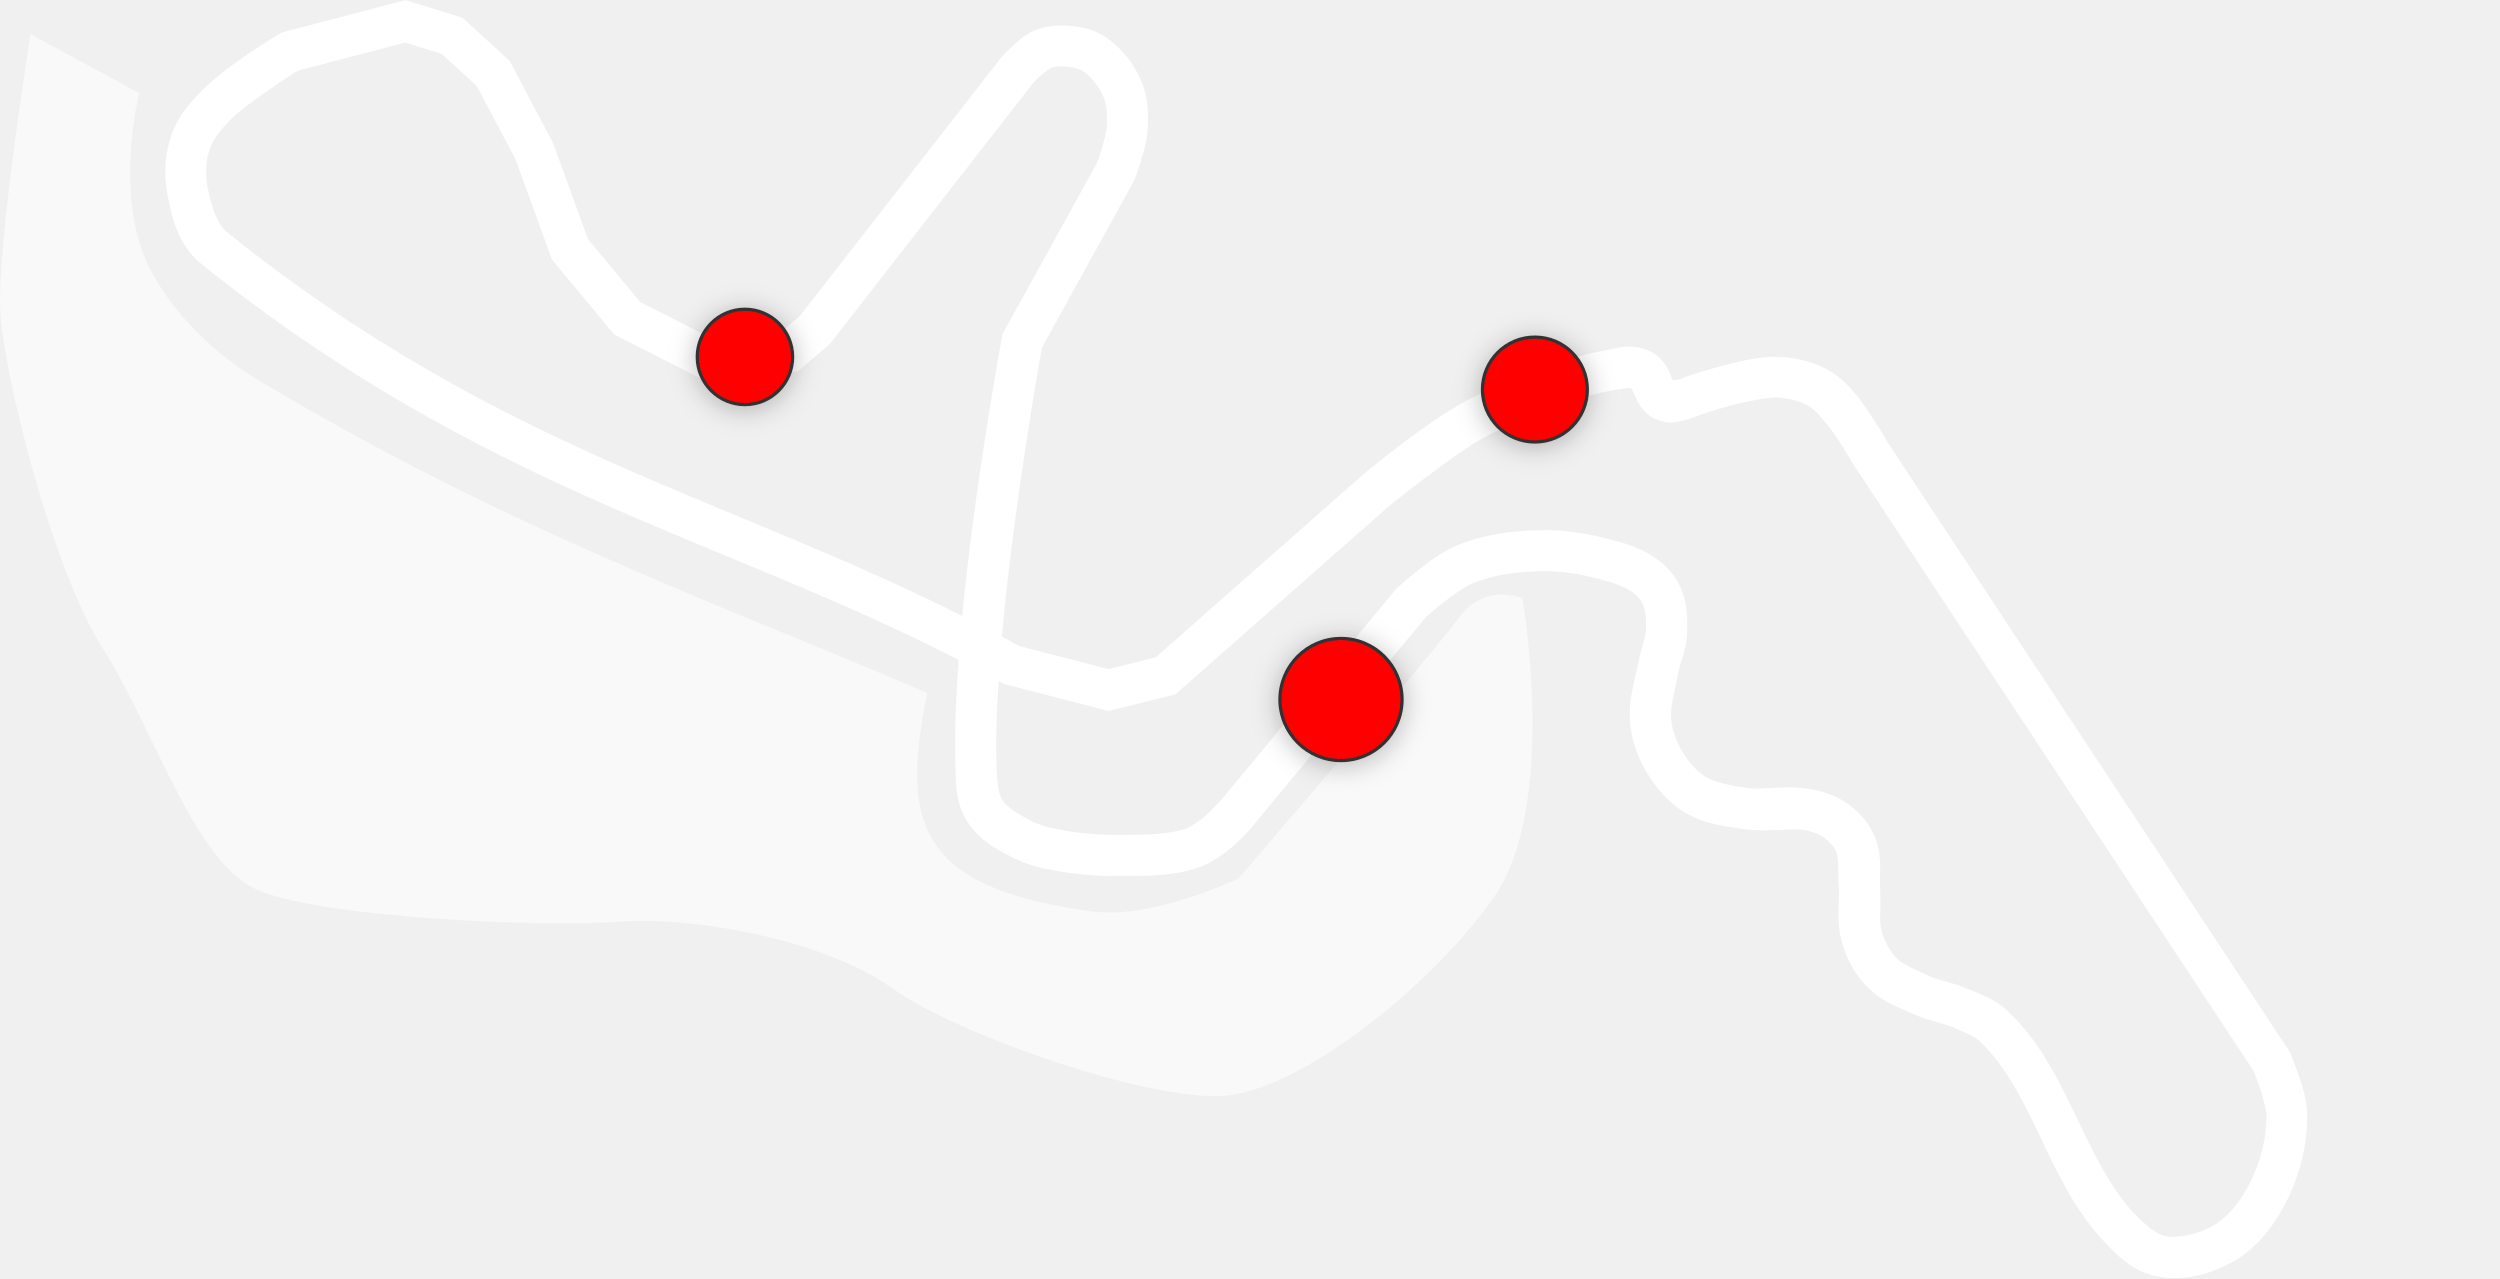
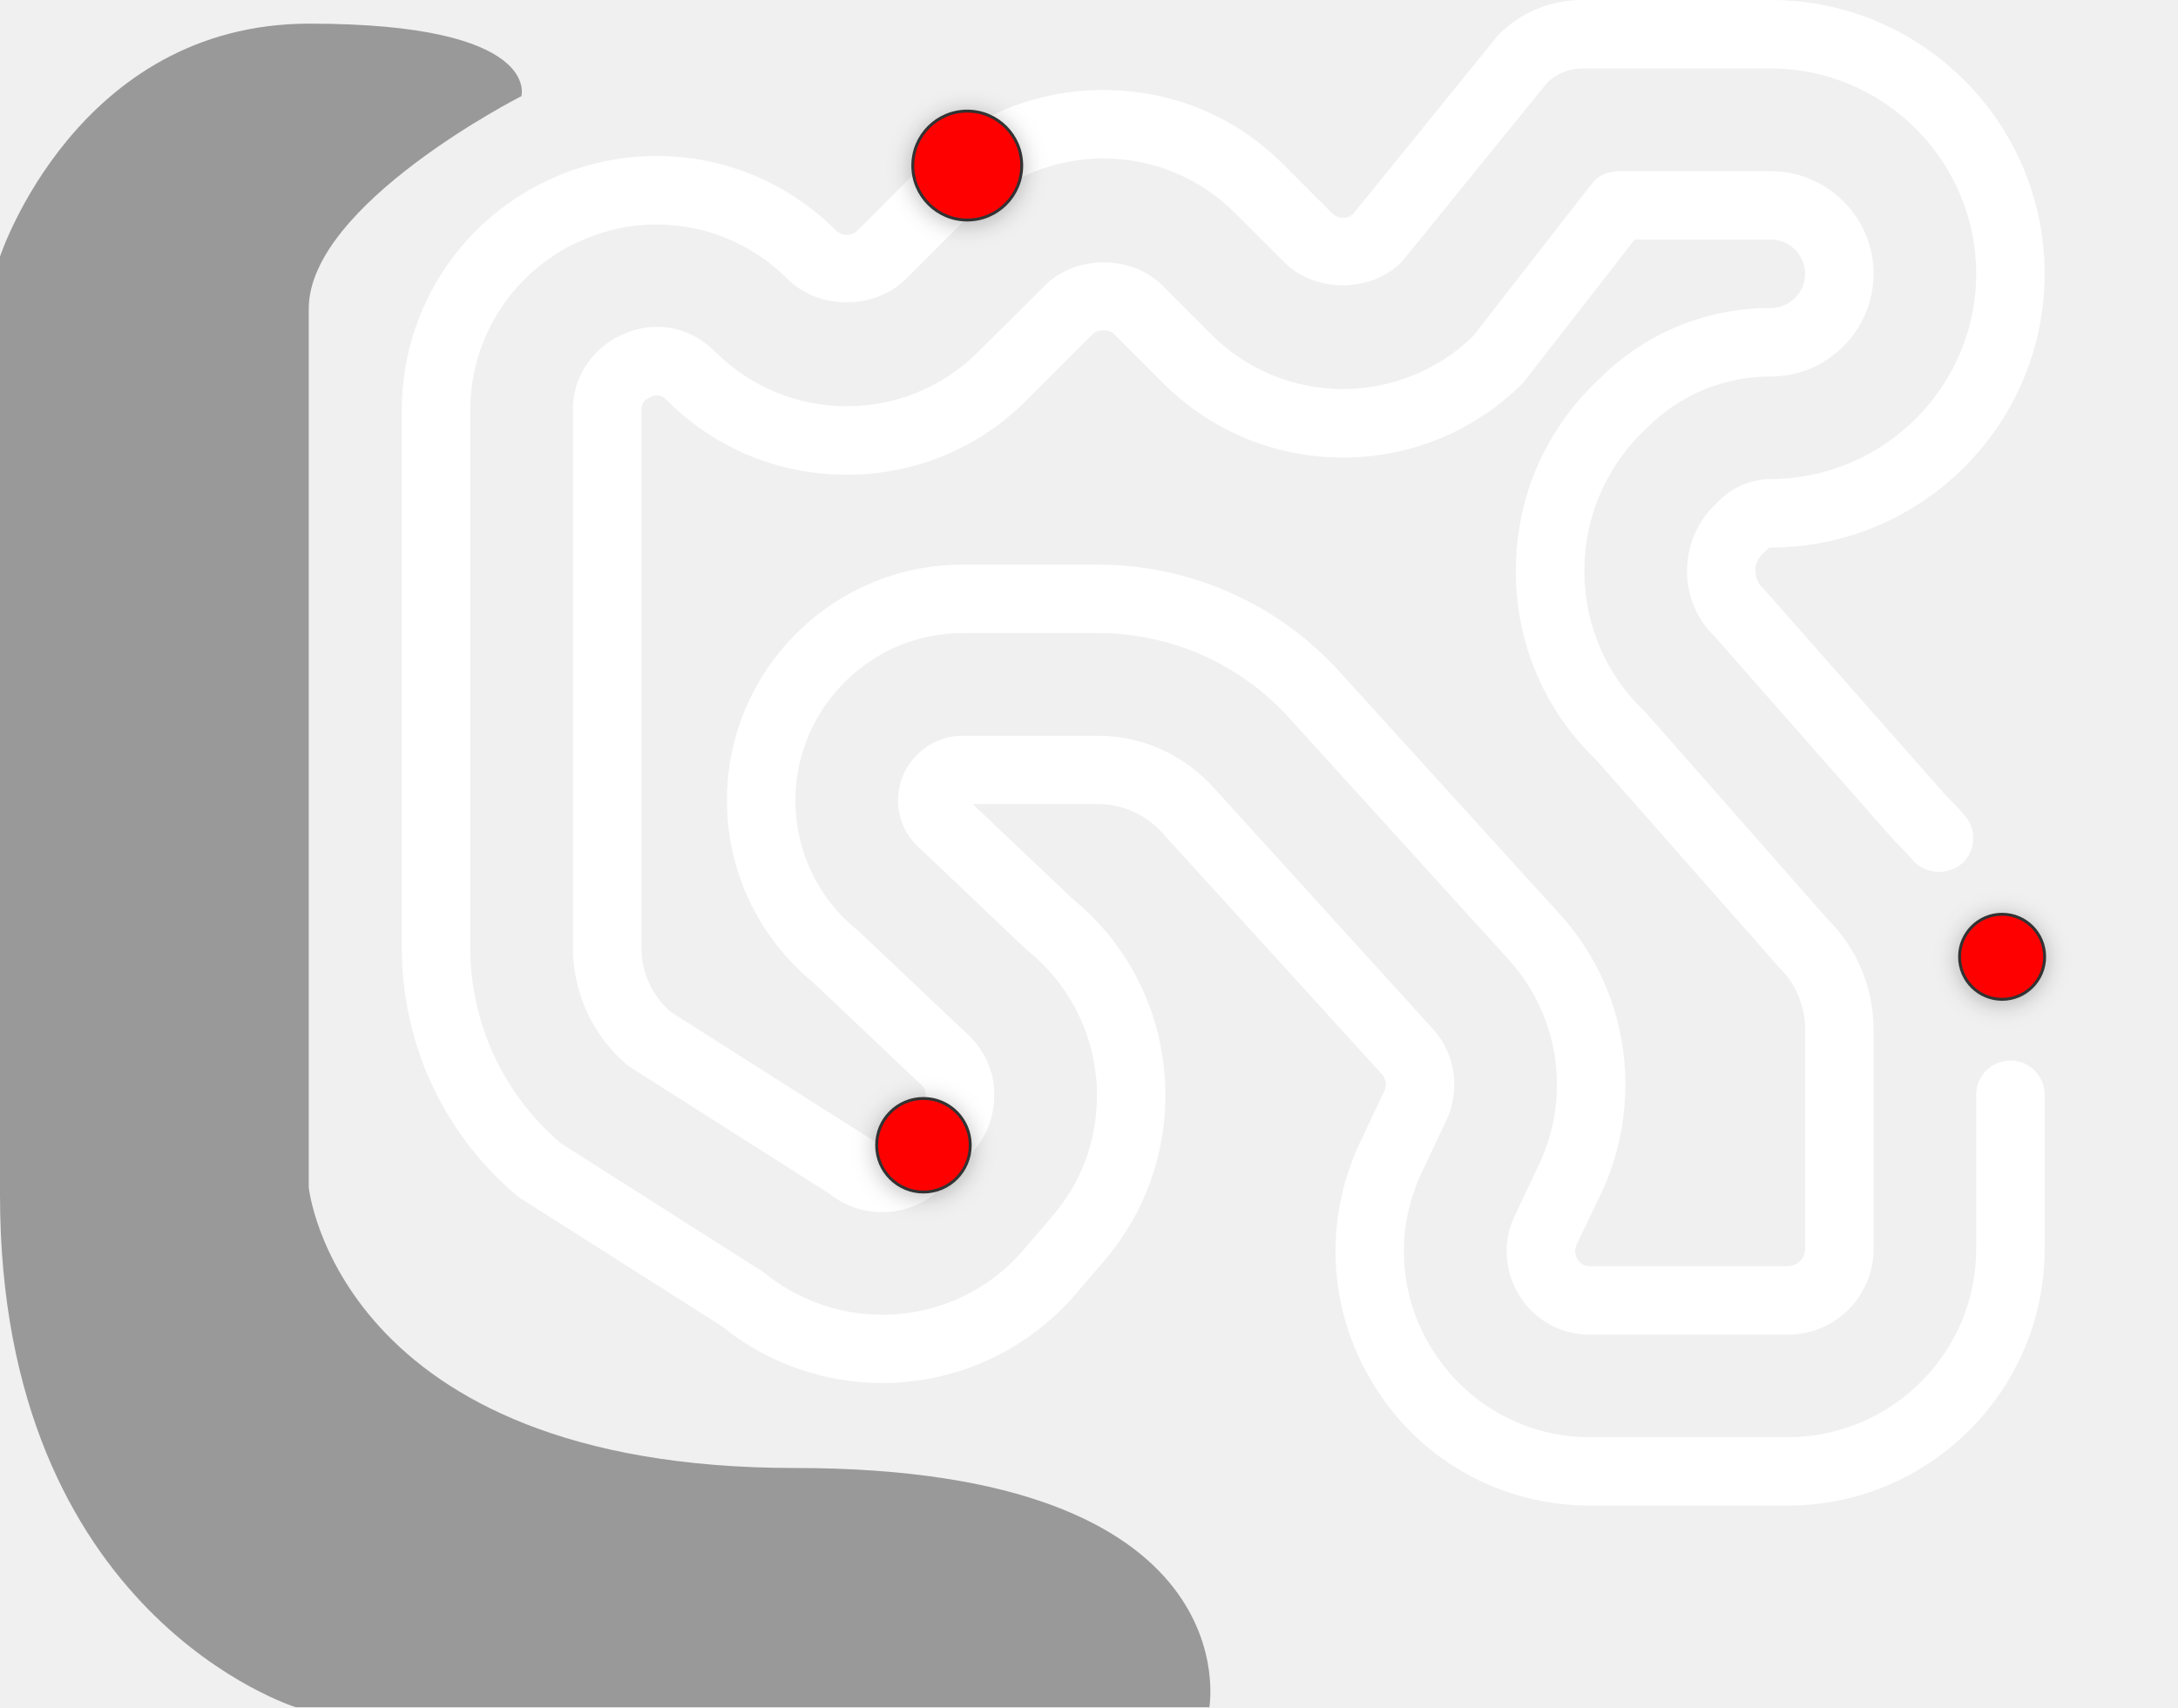
- <svg xmlns="http://www.w3.org/2000/svg" width="100%" height="100%" viewBox="0 0 404.296 206.689" version="1.1" id="svg5" xml:space="preserve">
+ <svg xmlns="http://www.w3.org/2000/svg" width="542.4mm" height="425.273mm" viewBox="0 0 542.4 425.273" version="1.1" id="svg5" xml:space="preserve">
  <defs id="defs2" />
-   <g id="layer1" transform="translate(99.03273,-61.18408)">
-     <g id="g78" transform="matrix(0.2645833,0,0,0.2645833,-25.69962,20.31819)" style="fill:none">
+   <g id="layer1" transform="translate(171.3218,102.72)">
+     <g id="g78" transform="matrix(0.3635276,0,0,0.3635276,-454.0372,-74.95762)" style="fill:none">
      <g id="base-map" style="fill:none">
-         <path d="m 224.24,264.72 -26.418,6.914 -0.551,0.352 c 0,0 -10.871,6.422 -16.348,12.016 -2.301,2.348 -4.887,5.223 -6.289,9.148 -1.438,4.031 -1.672,8.367 -0.938,12.438 0.852,4.746 2.152,10.934 7.227,15.012 59.73,47.961 109.75,57.758 160.32,83.832 -0.605,8.277 -0.953,16.234 -0.672,22.844 0.102,2.988 -0.102,7.234 2.457,11.301 2.75,4.379 7.07,6.414 10.383,8.027 3.352,1.633 6.711,2.16 9.594,2.648 4.207,0.711 8.445,0.957 12.605,0.906 4.785,-0.051 10.277,0.152 15.859,-1.605 2.711,-0.852 4.793,-2.316 6.516,-3.606 2.586,-1.93 5.168,-4.977 5.168,-4.977 l 0.051,-0.051 36.949,-44.578 c 0.152,-0.152 1.531,-1.379 3.527,-2.961 2.109,-1.672 4.863,-3.543 6.066,-4.062 4.258,-1.832 9.344,-2.539 14.496,-2.68 4.227,-0.102 8.641,0.578 12.949,1.742 2.734,0.742 5.129,1.566 6.715,2.727 0.992,0.727 1.805,1.676 2.141,2.438 0.594,1.316 0.789,3.375 0.695,5.668 -0.051,1.445 -1.059,3.715 -1.672,7.023 -0.621,3.356 -2.176,7.562 -1.691,12.629 0.352,3.812 1.715,7.379 3.582,10.48 1.863,3.082 4.383,6.16 7.883,8.289 4.125,2.5 8.5,2.984 12.035,3.523 5.926,0.906 10.695,-0.352 13.891,0.352 1.512,0.352 2.887,0.922 3.805,1.621 1.176,0.898 2.117,2.055 2.5,2.996 0.516,1.281 0.25,3.934 0.504,7.648 0.203,2.781 -0.699,6.852 0.695,11.621 0.984,3.356 2.699,6.68 5.391,9.352 3.231,3.211 7.055,4.465 9.863,5.707 3.305,1.465 6.184,1.879 8.066,2.691 2.629,1.137 4.699,1.98 5.715,2.934 5.391,5.047 8.992,12.16 12.68,19.875 3.684,7.719 7.438,16.012 13.922,22.789 2.481,2.59 5.734,6.09 10.828,7.141 5.891,1.211 11.73,-0.504 16.402,-3.16 4.988,-2.852 8.395,-7.41 10.777,-11.906 3.078,-5.809 4.902,-12.504 4.785,-19.234 -0.051,-3.066 -1.008,-5.918 -1.859,-8.41 -0.852,-2.492 -1.699,-4.465 -1.699,-4.465 l -0.152,-0.352 -85.336,-129.34 0.203,0.301 c 0,0 -1.426,-2.59 -3.43,-5.586 -2.004,-2.996 -4.367,-6.418 -7.644,-8.723 -3.562,-2.5 -7.727,-3.543 -11.656,-3.723 -4.18,-0.203 -8.75,0.922 -12.664,1.977 -3.914,1.055 -7.031,2.141 -7.031,2.141 l -0.305,0.102 c 0,0 -0.82,0.352 -1.793,0.621 -0.301,0.102 -0.578,0.051 -0.855,0.102 -0.102,-0.152 -0.152,-0.25 -0.352,-0.645 -0.594,-1.324 -1.402,-3.953 -4.488,-5.465 -3.906,-1.914 -7.285,-0.625 -9.129,-0.301 -10.461,1.895 -20.434,5.828 -29.629,10.645 -8.742,4.586 -21.941,15.633 -21.941,15.633 l -0.051,0.051 -43.938,38.719 -10.02,2.508 -18.871,-4.898 c -1.234,-0.684 -2.465,-1.309 -3.691,-1.977 2.562,-28.234 8.227,-59.75 8.488,-61.203 l 19.613,-35.512 0.102,-0.301 c 0,0 0.574,-1.547 1.18,-3.492 0.598,-1.945 1.273,-4.172 1.449,-6.488 0.25,-3.152 0.25,-6.84 -1.258,-10.5 -1.523,-3.684 -4.07,-6.957 -7.391,-9.281 -2.363,-1.652 -4.906,-2.207 -7.109,-2.457 -2.363,-0.25 -5.148,-0.301 -7.992,0.863 -2.207,0.902 -3.512,2.172 -4.719,3.269 -1.215,1.098 -2.125,2.074 -2.125,2.074 l -0.152,0.152 -42.812,54.949 -4.266,3.641 -6.465,1.188 -8.074,-0.102 -15.012,-7.629 -11.059,-13.305 -7.418,-20.391 -9.195,-17.402 -9.98,-9.109 -11.949,-3.68 z m -0.203,9.008 7.734,2.383 7.43,6.781 8.219,15.539 7.723,21.25 13.168,15.84 18.398,9.352 10.934,0.152 9.598,-1.758 6.707,-5.723 43.07,-55.281 c 0.051,-0.102 0.648,-0.695 1.523,-1.48 0.922,-0.836 2.277,-1.715 2.18,-1.672 0.801,-0.352 2.203,-0.453 3.742,-0.25 1.371,0.152 2.535,0.539 3.113,0.945 1.828,1.281 3.473,3.356 4.348,5.481 0.672,1.629 0.828,3.996 0.629,6.539 -0.051,0.711 -0.562,2.887 -1.09,4.586 -0.504,1.559 -0.863,2.586 -0.938,2.785 l -19.965,36.152 -0.152,0.691 c 0,0 -5.637,30.258 -8.43,59.082 -50.523,-25.488 -98.555,-35.402 -155.67,-81.27 -1.953,-1.566 -3.371,-5.582 -4.125,-9.785 -0.453,-2.648 -0.301,-5.594 0.574,-8 0.672,-1.875 2.301,-3.941 4.316,-5.996 3.356,-3.426 13.387,-9.848 14.211,-10.375 l 22.723,-5.945 z m 259.54,73.152 c 0.102,0.203 0.352,0.535 0.641,1.211 0.629,1.395 1.605,4.168 4.871,5.457 3.066,1.215 4.941,0.352 6.566,-0.102 1.621,-0.453 2.91,-1.023 2.91,-1.023 l -0.301,0.102 c 0,0 2.84,-0.992 6.418,-1.953 3.582,-0.961 8.047,-1.785 10.016,-1.691 2.609,0.152 5.285,0.902 7.078,2.168 1.129,0.789 3.652,3.793 5.43,6.449 1.773,2.656 3.039,4.941 3.039,4.941 l 0.203,0.305 84.871,128.63 c 0.102,0.25 0.672,1.57 1.352,3.562 0.734,2.156 1.387,4.926 1.395,5.754 0.102,5.039 -1.34,10.434 -3.777,15.027 -1.879,3.547 -4.508,6.777 -7.422,8.438 -3.231,1.844 -7.34,2.816 -10.363,2.195 -1.699,-0.352 -3.996,-2.227 -6.309,-4.641 -5.152,-5.391 -8.645,-12.75 -12.363,-20.531 -3.719,-7.777 -7.68,-16 -14.57,-22.465 -2.832,-2.648 -6,-3.613 -8.203,-4.566 -3.301,-1.426 -6.144,-1.84 -7.996,-2.66 -3.184,-1.41 -5.848,-2.523 -7.269,-3.93 -1.391,-1.387 -2.539,-3.473 -3.176,-5.637 -0.613,-2.09 -0.051,-5.441 -0.352,-9.789 -0.152,-2.277 0.625,-6 -1.109,-10.289 -1.164,-2.883 -3.164,-5.027 -5.266,-6.641 -2.258,-1.727 -4.781,-2.656 -7.168,-3.195 -6.039,-1.355 -11.059,0.051 -14.484,-0.453 -3.613,-0.551 -6.785,-1.113 -8.844,-2.363 -1.84,-1.113 -3.598,-3.098 -4.969,-5.359 -1.281,-2.125 -2.156,-4.559 -2.371,-6.816 -0.25,-2.594 0.805,-6.016 1.586,-10.23 0.352,-1.812 1.652,-4.469 1.809,-8.23 0.102,-2.836 0.051,-6.223 -1.445,-9.586 -1.148,-2.559 -2.988,-4.465 -4.934,-5.883 -3.168,-2.312 -6.625,-3.293 -9.562,-4.09 -4.906,-1.328 -10.133,-2.188 -15.445,-2.039 -5.758,0.152 -11.914,0.898 -17.684,3.379 -2.949,1.266 -5.684,3.371 -8.027,5.223 -2.344,1.859 -4.141,3.484 -4.141,3.484 l -0.25,0.203 -37.23,44.914 c 0,0.051 -3.109,3.234 -3.906,3.828 -1.48,1.102 -2.828,1.934 -3.93,2.281 -3.75,1.18 -8.363,1.148 -13.359,1.211 -3.742,0 -7.465,-0.203 -11.055,-0.789 -2.852,-0.504 -5.375,-0.984 -7.254,-1.895 -3.129,-1.523 -5.773,-3.152 -6.836,-4.848 -0.766,-1.215 -0.996,-3.812 -1.137,-7.059 -0.203,-5.117 0,-11.391 0.453,-17.973 0.25,0.102 0.453,0.25 0.68,0.352 l 0.504,0.25 22.047,5.719 14.207,-3.551 45.383,-40.004 c 0.051,0 13.801,-11.148 20.426,-14.621 8.621,-4.523 17.816,-8.105 27.148,-9.793 2.231,-0.402 3.391,-0.402 3.527,-0.402 z" fill-rule="evenodd" id="path346" style="fill:#fff" transform="matrix(2.887294,0,0,2.887294,-676.4512,-609.8708)" />
+         <path d="m 600.75,448.85 c 1.18,4.488 -1.613,9.062 -6.102,10.242 -0.172,0.039 -0.348,0.031 -0.523,0.066 -0.535,0.098 -1.082,0.191 -1.594,0.191 -3.809,0 -7.195,-2.621 -8.125,-6.434 -1.145,-4.328 1.43,-8.777 5.637,-10.082 0.156,-0.047 0.297,-0.125 0.465,-0.16 4.481,-1.098 9.133,1.691 10.242,6.176 z m -6.016,27.27 c -4.656,0 -8.383,3.723 -8.465,8.293 v 0.172 38.184 c 0,25.66 -20.914,46.488 -46.566,46.566 h -48.941 c -15.836,0 -30.395,-8.047 -38.863,-21.422 -4.742,-7.367 -7.195,-15.914 -7.195,-24.555 0,-6.856 1.527,-13.461 4.488,-19.719 l 6.012,-12.699 c 1.27,-2.711 1.949,-5.844 1.949,-8.898 0,-5.078 -1.863,-9.984 -5.336,-13.801 l -54.531,-60.027 c -7.281,-7.875 -17.523,-12.445 -28.191,-12.445 h -33.609 c -8.723,0 -15.914,7.195 -15.914,16 0,4.656 2.031,9.062 5.582,12.02 l 26.082,24.812 0.508,0.422 c 9.738,7.875 15.664,19.133 16.852,31.578 0.168,1.438 0.168,2.875 0.168,4.231 0,11.094 -3.809,21.422 -11.094,29.891 l -7.113,8.297 c -8.637,10.156 -21.418,16 -34.965,16 -10.758,0 -21.164,-3.809 -29.379,-10.578 l -50.043,-31.832 c -14.227,-12.117 -22.434,-29.727 -22.434,-48.438 v -132.84 c 0,-18.633 11.176,-35.398 28.449,-42.512 5.672,-2.363 11.598,-3.559 17.609,-3.559 12.277,0 23.797,4.832 32.512,13.551 7.617,7.613 21.422,7.613 29.125,0 l 16.426,-16.43 c 8.637,-8.637 20.238,-13.461 32.516,-13.461 12.273,0 23.875,4.828 32.512,13.461 l 12.188,12.195 c 7.621,7.613 21.426,7.699 29.125,-0.09 l 35.98,-44.359 c 2.453,-2.289 5.5,-3.473 8.723,-3.473 h 46.566 c 27.938,0 50.801,22.863 50.801,50.801 0,27.941 -22.863,50.719 -50.891,50.801 -4.656,0 -9.227,1.945 -12.617,5.25 l -1.355,1.355 c -4.316,4.231 -6.691,10.152 -6.691,16.254 0.086,6.09 2.453,11.766 6.691,15.914 l 44.703,50.801 0.508,0.504 c 1.438,1.359 2.797,2.797 4.066,4.316 2.852,3.266 8.125,3.668 11.539,1.125 0.133,-0.098 0.277,-0.168 0.402,-0.273 1.699,-1.531 2.797,-3.559 2.875,-5.844 0.172,-2.281 -0.508,-4.398 -2.031,-6.098 -1.523,-1.859 -3.215,-3.559 -4.914,-5.25 l -44.621,-50.629 -0.508,-0.516 c -1.188,-1.184 -1.691,-2.539 -1.777,-4.152 0,-1.684 0.508,-2.957 1.699,-4.141 l 1.352,-1.355 c 0.258,-0.258 0.422,-0.336 0.766,-0.336 37.336,0 67.73,-30.395 67.73,-67.738 0,-37.336 -30.398,-67.73 -67.73,-67.73 h -46.566 c -7.961,0 -15.324,3.043 -20.914,8.723 l -35.895,44.273 c -1.445,1.273 -3.641,1.184 -5.082,-0.168 l -12.105,-12.113 c -11.848,-11.941 -27.684,-18.453 -44.531,-18.453 -16.852,0 -32.688,6.516 -44.535,18.453 l -16.34,16.344 c -1.445,1.438 -3.812,1.438 -5.25,0 -11.855,-11.855 -27.605,-18.465 -44.449,-18.465 -8.297,0 -16.426,1.613 -24.129,4.832 -23.625,9.738 -38.863,32.59 -38.863,58.168 v 132.84 c 0,23.961 10.5,46.488 28.957,61.812 l 50.125,31.832 c 11.09,9.055 25.23,14.137 39.711,14.137 18.453,0 35.902,-8.047 47.836,-21.926 l 7.117,-8.305 c 9.82,-11.426 15.156,-25.988 15.156,-40.895 0,-2.023 -0.086,-3.894 -0.258,-5.754 -1.527,-16.934 -9.566,-32.172 -22.691,-42.93 l -24.723,-23.449 h 31.07 c 5.93,0 11.602,2.539 15.664,6.938 l 54.527,59.941 c 0.594,0.68 0.934,1.613 0.934,2.453 0,0.594 -0.086,1.098 -0.336,1.613 l -6.016,12.699 c -3.981,8.383 -6.098,17.781 -6.098,27.004 0,11.859 3.387,23.457 9.824,33.621 11.512,18.375 31.406,29.297 53.086,29.297 h 49.02 c 34.965,0 63.5,-28.531 63.5,-63.5 v -38.184 c -0.004,-4.637 -3.816,-8.438 -8.473,-8.438 z m -116.58,25.652 c 2.961,-6.262 4.402,-12.867 4.402,-19.73 0,-11.426 -4.231,-22.348 -11.941,-30.898 l -54.523,-60.031 c -12.02,-13.211 -29.121,-20.746 -46.992,-20.746 h -33.609 c -22.695,0 -41.316,18.633 -41.316,41.402 0,12.535 5.586,24.219 15.324,32.086 l 0.504,0.422 25.996,24.641 c 4.231,3.559 6.856,8.551 7.371,14.137 v 1.699 c 0,4.914 -1.699,9.738 -4.914,13.461 l -7.195,8.305 c -3.894,4.574 -9.566,7.109 -15.496,7.109 l -0.172,-0.422 v 0.422 c -4.656,0 -9.145,-1.523 -12.781,-4.41 l -49.957,-31.75 c -8.723,-7.273 -13.715,-17.941 -13.715,-29.297 l 0.004,-132.84 c -0.086,-11.855 9.059,-17.695 12.617,-18.969 2.543,-1.18 5.336,-1.777 8.219,-1.777 h 0.25 c 5.078,0 10.328,2.281 14.137,6.188 8.637,8.629 20.238,13.461 32.516,13.461 12.278,0 23.875,-4.832 32.512,-13.461 l 16.426,-16.344 c 7.617,-7.707 21.504,-7.707 29.121,-0.086 l 12.191,12.195 c 8.637,8.629 20.156,13.371 32.516,13.461 12.105,-0.09 23.625,-4.746 32.172,-13.129 l 29.211,-37.504 c 1.523,-2.117 4.066,-3.293 6.691,-3.293 h 37.762 c 13.965,0 25.398,11.426 25.398,25.398 0,13.965 -11.43,25.402 -25.398,25.402 -11.602,0 -22.441,4.488 -30.652,12.699 l -1.438,1.359 c -9.062,9.145 -14.055,21.246 -14.055,34.027 v 0.594 c 0.172,13.039 5.422,25.145 14.902,34.207 l 0.504,0.504 44.707,50.801 c 7.195,7.109 11.43,17.012 11.43,27.262 v 54.445 c 0,11.684 -9.48,21.172 -21.164,21.172 h -48.941 c -11.176,0 -16.512,-7.965 -17.441,-9.566 -2.117,-3.391 -3.219,-7.109 -3.219,-11.094 0,-2.957 0.68,-6.012 2.035,-8.805 z m -49.535,-122.02 54.527,60.035 c 10.586,11.594 16.344,26.586 16.344,42.246 0,9.402 -2.035,18.465 -6.012,27.016 l -6.098,12.699 c -0.25,0.762 -0.344,1.184 -0.344,1.523 0,0.762 0.422,1.699 0.594,2.035 l 0.086,0.082 c 0.508,0.68 1.27,1.613 2.969,1.613 h 49.02 c 2.289,0 4.231,-1.949 4.231,-4.231 l 0.008,-54.453 c 0,-5.754 -2.371,-11.348 -6.519,-15.32 l -0.508,-0.594 -44.621,-50.629 c -12.617,-12.102 -19.73,-28.449 -19.902,-45.973 v -0.258 -0.594 c 0,-17.438 6.769,-33.691 19.051,-45.969 l 1.441,-1.359 c 11.348,-11.426 26.414,-17.695 42.594,-17.695 4.656,0 8.465,-3.812 8.465,-8.469 0,-4.656 -3.809,-8.465 -8.465,-8.465 l -33.703,0.004 -27.605,35.473 c -11.855,11.855 -27.688,18.465 -44.535,18.465 -16.852,0 -32.684,-6.606 -44.535,-18.465 l -12.105,-12.105 c -1.27,-1.27 -4.152,-1.18 -5.25,0 l -16.34,16.34 c -11.855,11.934 -27.688,18.465 -44.449,18.465 l -0.168,-0.434 v 0.434 c -16.766,0 -32.598,-6.523 -44.449,-18.465 -1.098,-1.02 -1.523,-1.098 -2.195,-1.098 l -0.172,-0.082 c -0.594,0 -1.27,0.258 -1.355,0.258 l -0.25,0.168 c -0.086,0.082 -0.336,0.176 -0.508,0.258 -0.938,0.508 -1.777,1.02 -1.777,3.141 v 132.84 c 0,6.102 2.625,11.941 7.281,15.914 l 49.953,31.75 c 0.59,0.594 1.438,0.852 2.371,0.852 1.012,0 2.117,-0.422 2.793,-1.184 l 7.113,-8.305 c 0.59,-0.762 0.848,-1.523 0.848,-2.453 v -0.168 -0.172 c -0.09,-1.02 -0.508,-1.777 -1.359,-2.539 l -0.508,-0.422 -26.086,-24.738 c -13.461,-11.094 -21.25,-27.512 -21.25,-44.961 0,-32.172 26.164,-58.336 58.25,-58.336 h 33.609 c 22.609,0 44.285,9.57 59.523,26.324 z" id="path247" style="fill:#ffffff" transform="matrix(2.769349,0,0,2.769349,507.9158,-668.2197)" />
      </g>
-       <g id="public-areas" style="fill:#fff">
-         <path style="fill:#fff;stroke-width:0.265;fill-opacity:0.569" d="m -76.516,76.24 -17.59,-9.532 c 0,0 -5.431,34.076 -4.888,44.664 0.542,10.588 8.48,41.994 16.61,54.746 8.129,12.752 14.672,34.144 24.608,38.819 9.936,4.675 46.483,6.26 58.689,5.307 12.206,-0.953 33.603,3.02 44.273,10.713 10.671,7.692 41.871,18.377 53.834,17.434 11.964,-0.943 32.704,-16.898 43.38,-31.855 10.677,-14.957 4.776,-48.595 4.776,-48.595 0,0 -6.026,-2.634 -10.281,3.103 -4.256,5.737 -16.752,20.132 -16.752,20.132 l -18.887,22.054 c 0,0 -14.186,6.839 -24.016,5.296 -28.19,-3.874 -30.521,-14.486 -26.32,-35.276 -32.608,-14.059 -67.428,-26.174 -107.684,-50.317 0,0 -11.455,-6.093 -17.789,-17.838 -6.335,-11.744 -1.961,-28.856 -1.961,-28.856 z" id="path1115" transform="matrix(3.779528,0,0,3.779528,97.13242,-76.79318)" />
+       <g id="public-areas" style="fill:#ffffff">
+         <path style="fill:#999999;stroke-width:0.728" d="m 1134.868,-10.473 c 0,0 -145.66,73.966 -145.66,145.66 0,71.694 0,602.095 0,602.095 0,0 19.868,192.251 332.989,192.251 313.121,0 283.965,163.947 283.965,163.947 H 980.383 c 0,0 -202.682,-62.468 -202.682,-351.056 0,-288.589 0,-642.987 0,-642.987 0,0 52.481,-159.606 212.003,-159.606 159.522,0 145.165,49.696 145.165,49.696 z" id="path527" transform="translate(-2.8081315e-5)" />
      </g>
      <g id="map-popups" style="fill:none">
        <g class="popup-group" id="g28" style="fill:none">
-           <circle id="trigger1" class="trigger-btn" cx="178.157" cy="372.616" r="29.137" fill="#ff9800" stroke="#333333" stroke-width="2" style="fill:#ff0000" />
+           <circle id="trigger1" class="trigger-btn" cx="2149.246" cy="579.243" r="29.137" fill="#ff9800" stroke="#333333" stroke-width="2" style="fill:#ff0000" />
          <g class="map-popup" id="popup1" style="fill:none">
-             <rect x="138.157" y="302.616" width="160" height="60" rx="12" fill="#ffffff" stroke="#333333" stroke-width="0rem" id="rect23" style="fill:#fff" />
-             <text x="148.157" y="337.616" id="text25" style="fill:#fff, color:##000">Las Vegas Strip</text>
+             <rect x="2109.246" y="509.243" width="160" height="60" rx="12" fill="#ffffff" stroke="#333333" stroke-width="0rem" id="rect23" style="fill:#ffffff" />
+             <text x="2119.246" y="544.243" id="text25" style="fill:#ffffff">Las Vegas Strip</text>
          </g>
        </g>
        <g class="popup-group" id="g36" style="fill:none">
-           <circle id="trigger2" class="trigger-btn" cx="660.993" cy="392.558" r="32.052" fill="#29b6f6" stroke="#333333" stroke-width="2" style="fill:#ff0000" />
-           <g class="map-popup" id="popup2" style="fill:#fff">
-             <rect x="630.993" y="322.558" width="160" height="60" rx="12" fill="#ffffff" stroke="#333333" stroke-width="2" id="rect31" style="fill:#fff" />
-             <text x="640.993" y="357.558" id="text33" style="fill:#fff, color:##000">Downtown Vegas</text>
+           <circle id="trigger2" class="trigger-btn" cx="1410.31" cy="708.378" r="32.052" fill="#29b6f6" stroke="#333333" stroke-width="2" style="fill:#ff0000" />
+           <g class="map-popup" id="popup2" style="fill:#ffffff">
+             <rect x="1380.31" y="638.378" width="160" height="60" rx="12" fill="#ffffff" stroke="#333333" stroke-width="2" id="rect31" style="fill:#ffffff" />
+             <text x="1390.31" y="673.378" id="text33" style="fill:#ffffff">Downtown Vegas</text>
          </g>
        </g>
        <g class="popup-group" id="g44" style="fill:none">
-           <circle id="trigger3" class="trigger-btn" fill="#e91e63" stroke="#333333" stroke-width="2" style="fill:#ff0000" r="37.307" cy="582.013" cx="542.48" />
+           <circle id="trigger3" class="trigger-btn" fill="#e91e63" stroke="#333333" stroke-width="2" style="fill:#ff0000" r="37.307" cy="37.076" cx="1440.316" />
          <g class="map-popup" id="popup3" style="fill:none">
-             <rect x="502.48" y="512.013" width="160" height="60" rx="12" fill="#ffffff" stroke="#333333" stroke-width="2" id="rect39" style="fill:#fff" />
-             <text x="512.48" y="547.013" id="text41" style="fill:#fff, color:##000">Arts District</text>
+             <rect x="1400.316" y="-32.924" width="160" height="60" rx="12" fill="#ffffff" stroke="#333333" stroke-width="2" id="rect39" style="fill:#ffffff" />
+             <text x="1410.316" y="2.076" id="text41" style="fill:#ffffff">Arts District</text>
          </g>
        </g>
      </g>
    </g>
  </g>
  <style id="style9">
    .popup-group .map-popup {
      visibility: unset;
      opacity: 0;
      pointer-events: none;
      transition: opacity 0.2s;
    }
    .popup-group:hover .map-popup,
    .popup-group:focus-within .map-popup {
      visibility: visible;
      opacity: 1;
      pointer-events: auto;
    }
    .trigger-btn {
      cursor: pointer;
      /* Confirmed: Removed transition property as nothing is transitioning on hover anymore */
      /* transition: r 0.15s, filter 0.2s; */
      filter: drop-shadow(0 2px 8px #0004);
    }
    .trigger-btn:hover {
      /* No changes here, as per previous fixes */
    }
    .map-popup rect {
      filter: drop-shadow(0 2px 12px #0002);
    }
    .map-popup text {
      font-family: sans-serif;
      font-size: 18px;
      fill: #1a1a1a;
      pointer-events: none;
    }
  </style>
</svg>
